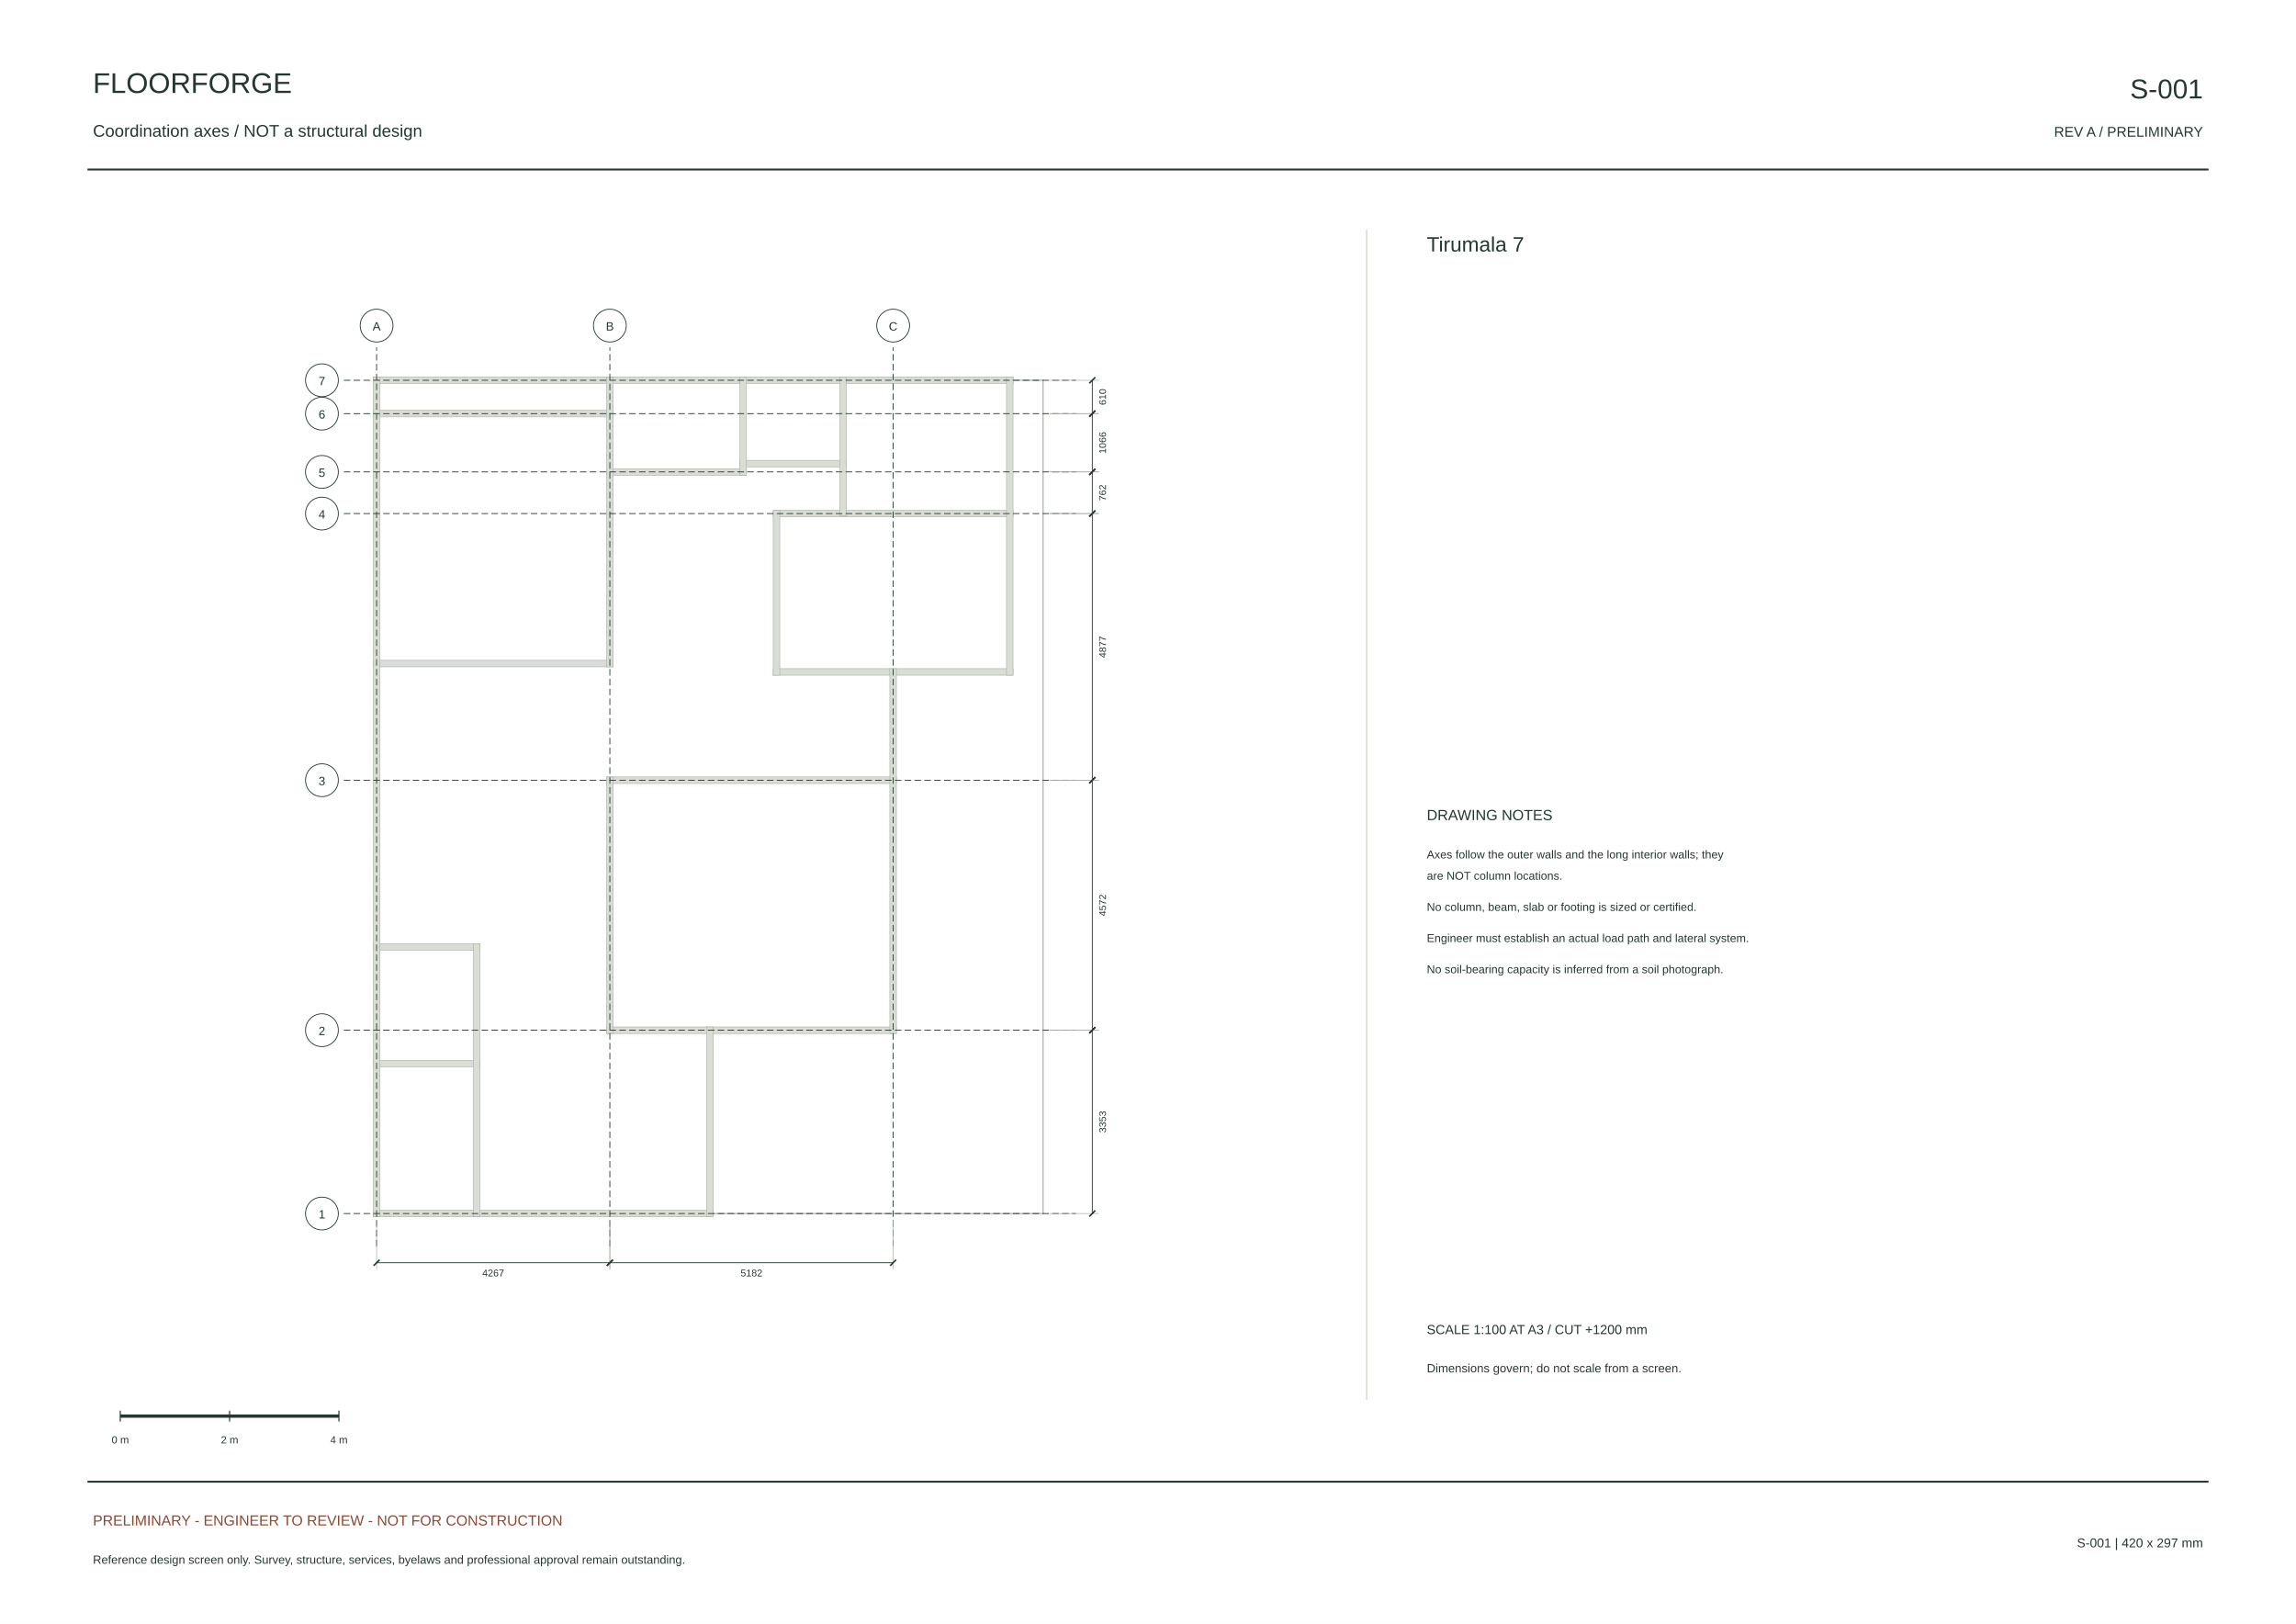
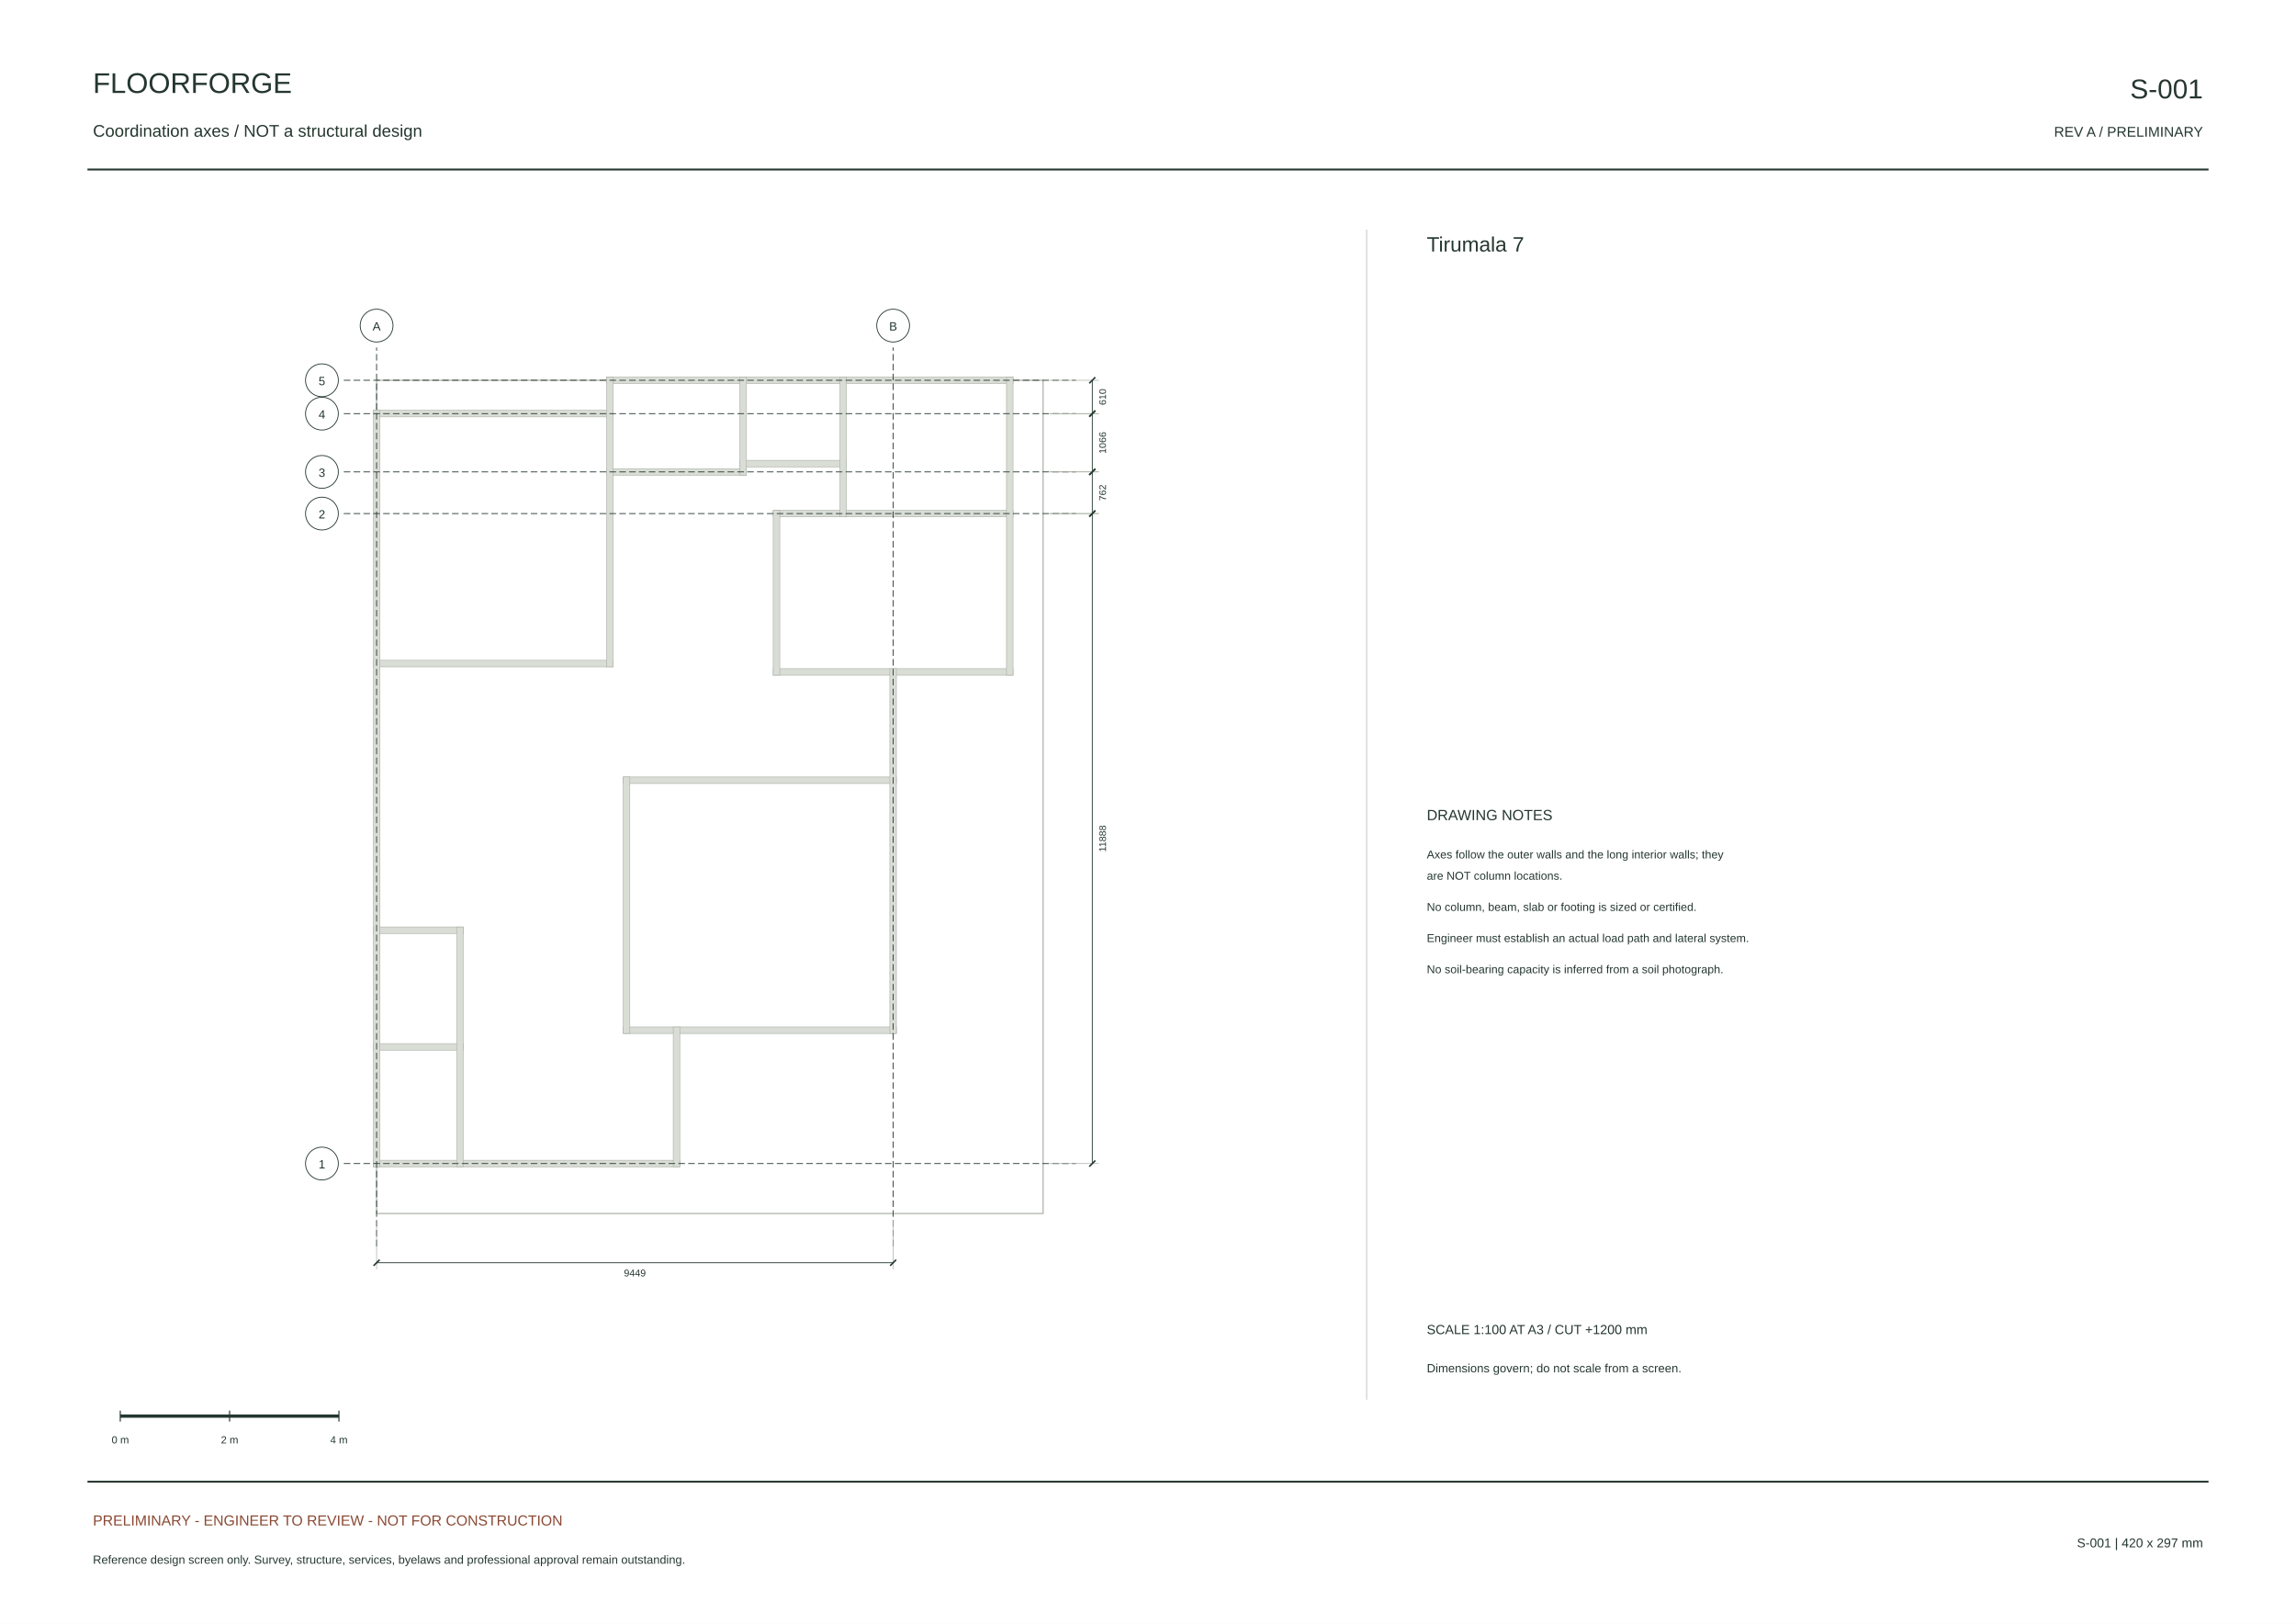
<svg xmlns="http://www.w3.org/2000/svg" width="420mm" height="297mm" viewBox="0 0 420 297">
  <rect width="420" height="297" fill="white" />
  <g font-family="Arial,Helvetica,sans-serif">
    <path d="M 16 31 H 404 M 16 271 H 404" stroke="#25372f" stroke-width=".35" />
    <text x="17" y="17" fill="#25372f" font-size="5.2" text-anchor="start">FLOORFORGE</text>
    <text x="17" y="25" fill="#25372f" font-size="3.1" text-anchor="start">Coordination axes / NOT a structural design</text>
    <text x="403" y="18" fill="#25372f" font-size="5" text-anchor="end">S-001</text>
    <text x="403" y="25" fill="#25372f" font-size="2.6" text-anchor="end">REV A / PRELIMINARY</text>
    <polygon points="190.81,221.95 190.81,69.55 68.89,69.55 68.89,221.95" fill="none" stroke="#a8afa4" stroke-width="0.2" />
-     <polygon points="184.714,68.95 185.314,68.95 185.314,70.15 68.89,70.15 68.29,70.15 68.29,68.95" fill="#d9ddd6" stroke="#a8afa4" stroke-width="0.1" />
+     <polygon points="184.714,68.95 185.314,68.95 185.314,70.15 111.562,70.15 110.962,70.15 110.962,68.95" fill="#d9ddd6" stroke="#a8afa4" stroke-width="0.1" />
    <polygon points="111.562,75.046 112.162,75.046 112.162,76.246 68.89,76.246 68.29,76.246 68.29,75.046" fill="#d9ddd6" stroke="#a8afa4" stroke-width="0.1" />
    <polygon points="154.234,84.19 154.834,84.19 154.834,85.39 135.946,85.39 135.346,85.39 135.346,84.19" fill="#d9ddd6" stroke="#a8afa4" stroke-width="0.1" />
    <polygon points="135.946,85.714 136.546,85.714 136.546,86.914 111.562,86.914 110.962,86.914 110.962,85.714" fill="#d9ddd6" stroke="#a8afa4" stroke-width="0.1" />
    <polygon points="184.714,93.334 185.314,93.334 185.314,94.534 142.042,94.534 141.442,94.534 141.442,93.334" fill="#d9ddd6" stroke="#a8afa4" stroke-width="0.1" />
    <polygon points="111.562,120.766 112.162,120.766 112.162,121.966 68.89,121.966 68.29,121.966 68.29,120.766" fill="#d9ddd6" stroke="#a8afa4" stroke-width="0.1" />
    <polygon points="184.714,122.29 185.314,122.29 185.314,123.49 142.042,123.49 141.442,123.49 141.442,122.29" fill="#d9ddd6" stroke="#a8afa4" stroke-width="0.1" />
-     <polygon points="163.378,142.102 163.978,142.102 163.978,143.302 111.562,143.302 110.962,143.302 110.962,142.102" fill="#d9ddd6" stroke="#a8afa4" stroke-width="0.1" />
-     <polygon points="87.178,172.582 87.778,172.582 87.778,173.782 68.89,173.782 68.29,173.782 68.29,172.582" fill="#d9ddd6" stroke="#a8afa4" stroke-width="0.1" />
-     <polygon points="163.378,187.822 163.978,187.822 163.978,189.022 111.562,189.022 110.962,189.022 110.962,187.822" fill="#d9ddd6" stroke="#a8afa4" stroke-width="0.1" />
-     <polygon points="87.178,193.918 87.778,193.918 87.778,195.118 68.89,195.118 68.29,195.118 68.29,193.918" fill="#d9ddd6" stroke="#a8afa4" stroke-width="0.1" />
-     <polygon points="129.85,221.35 130.45,221.35 130.45,222.55 68.89,222.55 68.29,222.55 68.29,221.35" fill="#d9ddd6" stroke="#a8afa4" stroke-width="0.1" />
+     <polygon points="163.378,142.102 163.978,142.102 163.978,143.302 114.61,143.302 114.01,143.302 114.01,142.102" fill="#d9ddd6" stroke="#a8afa4" stroke-width="0.1" />
+     <polygon points="84.13,169.534 84.73,169.534 84.73,170.734 68.89,170.734 68.29,170.734 68.29,169.534" fill="#d9ddd6" stroke="#a8afa4" stroke-width="0.1" />
+     <polygon points="163.378,187.822 163.978,187.822 163.978,189.022 114.61,189.022 114.01,189.022 114.01,187.822" fill="#d9ddd6" stroke="#a8afa4" stroke-width="0.1" />
+     <polygon points="84.13,190.87 84.73,190.87 84.73,192.07 68.89,192.07 68.29,192.07 68.29,190.87" fill="#d9ddd6" stroke="#a8afa4" stroke-width="0.1" />
+     <polygon points="123.754,212.206 124.354,212.206 124.354,213.406 68.89,213.406 68.29,213.406 68.29,212.206" fill="#d9ddd6" stroke="#a8afa4" stroke-width="0.1" />
    <polygon points="184.114,69.55 184.114,68.95 185.314,68.95 185.314,122.89 185.314,123.49 184.114,123.49" fill="#d9ddd6" stroke="#a8afa4" stroke-width="0.1" />
    <polygon points="162.778,122.89 162.778,122.29 163.978,122.29 163.978,188.422 163.978,189.022 162.778,189.022" fill="#d9ddd6" stroke="#a8afa4" stroke-width="0.1" />
-     <polygon points="153.634,69.55 153.634,68.95 154.834,68.95 154.834,93.751 154.834,94.351 153.634,94.351" fill="#d9ddd6" stroke="#a8afa4" stroke-width="0.1" />
+     <polygon points="153.634,69.55 153.634,68.95 154.834,68.95 154.834,93.934 154.834,94.534 153.634,94.534" fill="#d9ddd6" stroke="#a8afa4" stroke-width="0.1" />
    <polygon points="141.442,93.934 141.442,93.334 142.642,93.334 142.642,122.89 142.642,123.49 141.442,123.49" fill="#d9ddd6" stroke="#a8afa4" stroke-width="0.1" />
    <polygon points="135.346,69.55 135.346,68.95 136.546,68.95 136.546,86.314 136.546,86.914 135.346,86.914" fill="#d9ddd6" stroke="#a8afa4" stroke-width="0.1" />
-     <polygon points="129.25,188.422 129.25,187.822 130.45,187.822 130.45,221.95 130.45,222.55 129.25,222.55" fill="#d9ddd6" stroke="#a8afa4" stroke-width="0.1" />
+     <polygon points="123.154,188.422 123.154,187.822 124.354,187.822 124.354,212.806 124.354,213.406 123.154,213.406" fill="#d9ddd6" stroke="#a8afa4" stroke-width="0.1" />
+     <polygon points="114.01,142.702 114.01,142.102 115.21,142.102 115.21,188.422 115.21,189.022 114.01,189.022" fill="#d9ddd6" stroke="#a8afa4" stroke-width="0.1" />
    <polygon points="110.962,69.55 110.962,68.95 112.162,68.95 112.162,121.366 112.162,121.966 110.962,121.966" fill="#d9ddd6" stroke="#a8afa4" stroke-width="0.1" />
-     <polygon points="110.962,142.702 110.962,142.102 112.162,142.102 112.162,188.422 112.162,189.022 110.962,189.022" fill="#d9ddd6" stroke="#a8afa4" stroke-width="0.1" />
-     <polygon points="86.578,173.182 86.578,172.582 87.778,172.582 87.778,221.95 87.778,222.55 86.578,222.55" fill="#d9ddd6" stroke="#a8afa4" stroke-width="0.1" />
-     <polygon points="68.29,69.55 68.29,68.95 69.49,68.95 69.49,221.95 69.49,222.55 68.29,222.55" fill="#d9ddd6" stroke="#a8afa4" stroke-width="0.1" />
+     <polygon points="83.53,170.134 83.53,169.534 84.73,169.534 84.73,212.806 84.73,213.406 83.53,213.406" fill="#d9ddd6" stroke="#a8afa4" stroke-width="0.1" />
+     <polygon points="68.29,75.646 68.29,75.046 69.49,75.046 69.49,212.806 69.49,213.406 68.29,213.406" fill="#d9ddd6" stroke="#a8afa4" stroke-width="0.1" />
    <path d="M 68.89 227.95 L 68.89 63.55" fill="none" stroke="#25372f" stroke-width="0.15" stroke-dasharray="1.2 .6" />
    <circle cx="68.89" cy="59.55" r="3" fill="none" stroke="#25372f" stroke-width="0.15" />
    <text x="68.89" y="60.45" fill="#25372f" font-size="2.2" text-anchor="middle">A</text>
-     <path d="M 111.56 227.95 L 111.56 63.55" fill="none" stroke="#25372f" stroke-width="0.15" stroke-dasharray="1.2 .6" />
-     <circle cx="111.56" cy="59.55" r="3" fill="none" stroke="#25372f" stroke-width="0.15" />
-     <text x="111.56" y="60.45" fill="#25372f" font-size="2.2" text-anchor="middle">B</text>
    <path d="M 163.38 227.95 L 163.38 63.55" fill="none" stroke="#25372f" stroke-width="0.15" stroke-dasharray="1.2 .6" />
    <circle cx="163.38" cy="59.55" r="3" fill="none" stroke="#25372f" stroke-width="0.15" />
-     <text x="163.38" y="60.45" fill="#25372f" font-size="2.2" text-anchor="middle">C</text>
-     <path d="M 62.89 221.95 L 196.81 221.95" fill="none" stroke="#25372f" stroke-width="0.15" stroke-dasharray="1.2 .6" />
-     <circle cx="58.89" cy="221.95" r="3" fill="none" stroke="#25372f" stroke-width="0.15" />
-     <text x="58.89" y="222.85" fill="#25372f" font-size="2.2" text-anchor="middle">1</text>
-     <path d="M 62.89 188.42 L 196.81 188.42" fill="none" stroke="#25372f" stroke-width="0.15" stroke-dasharray="1.2 .6" />
-     <circle cx="58.89" cy="188.42" r="3" fill="none" stroke="#25372f" stroke-width="0.15" />
-     <text x="58.89" y="189.32" fill="#25372f" font-size="2.2" text-anchor="middle">2</text>
-     <path d="M 62.89 142.7 L 196.81 142.7" fill="none" stroke="#25372f" stroke-width="0.15" stroke-dasharray="1.2 .6" />
-     <circle cx="58.89" cy="142.7" r="3" fill="none" stroke="#25372f" stroke-width="0.15" />
-     <text x="58.89" y="143.6" fill="#25372f" font-size="2.2" text-anchor="middle">3</text>
+     <text x="163.38" y="60.45" fill="#25372f" font-size="2.2" text-anchor="middle">B</text>
+     <path d="M 62.89 212.81 L 196.81 212.81" fill="none" stroke="#25372f" stroke-width="0.15" stroke-dasharray="1.2 .6" />
+     <circle cx="58.89" cy="212.81" r="3" fill="none" stroke="#25372f" stroke-width="0.15" />
+     <text x="58.89" y="213.71" fill="#25372f" font-size="2.2" text-anchor="middle">1</text>
    <path d="M 62.89 93.93 L 196.81 93.93" fill="none" stroke="#25372f" stroke-width="0.15" stroke-dasharray="1.2 .6" />
    <circle cx="58.89" cy="93.93" r="3" fill="none" stroke="#25372f" stroke-width="0.15" />
-     <text x="58.89" y="94.83" fill="#25372f" font-size="2.2" text-anchor="middle">4</text>
+     <text x="58.89" y="94.83" fill="#25372f" font-size="2.2" text-anchor="middle">2</text>
    <path d="M 62.89 86.31 L 196.81 86.31" fill="none" stroke="#25372f" stroke-width="0.15" stroke-dasharray="1.2 .6" />
    <circle cx="58.89" cy="86.31" r="3" fill="none" stroke="#25372f" stroke-width="0.15" />
-     <text x="58.89" y="87.21" fill="#25372f" font-size="2.2" text-anchor="middle">5</text>
+     <text x="58.89" y="87.21" fill="#25372f" font-size="2.2" text-anchor="middle">3</text>
    <path d="M 62.89 75.65 L 196.81 75.65" fill="none" stroke="#25372f" stroke-width="0.15" stroke-dasharray="1.2 .6" />
    <circle cx="58.89" cy="75.65" r="3" fill="none" stroke="#25372f" stroke-width="0.15" />
-     <text x="58.89" y="76.55" fill="#25372f" font-size="2.2" text-anchor="middle">6</text>
+     <text x="58.89" y="76.55" fill="#25372f" font-size="2.2" text-anchor="middle">4</text>
    <path d="M 62.89 69.55 L 196.81 69.55" fill="none" stroke="#25372f" stroke-width="0.15" stroke-dasharray="1.2 .6" />
    <circle cx="58.89" cy="69.55" r="3" fill="none" stroke="#25372f" stroke-width="0.15" />
-     <text x="58.89" y="70.45" fill="#25372f" font-size="2.2" text-anchor="middle">7</text>
+     <text x="58.89" y="70.45" fill="#25372f" font-size="2.2" text-anchor="middle">5</text>
    <path d="M 68.89 223.15 L 68.89 232.15" fill="none" stroke="#a8afa4" stroke-width="0.12" />
-     <path d="M 111.56 223.15 L 111.56 232.15" fill="none" stroke="#a8afa4" stroke-width="0.12" />
-     <path d="M 68.89 230.95 L 111.56 230.95" fill="none" stroke="#25372f" stroke-width="0.15" />
+     <path d="M 163.38 223.15 L 163.38 232.15" fill="none" stroke="#a8afa4" stroke-width="0.12" />
+     <path d="M 68.89 230.95 L 163.38 230.95" fill="none" stroke="#25372f" stroke-width="0.15" />
    <path d="M 68.34 231.5 L 69.44 230.4" fill="none" stroke="#25372f" stroke-width="0.28" />
-     <path d="M 111.01 231.5 L 112.11 230.4" fill="none" stroke="#25372f" stroke-width="0.28" />
-     <text x="90.225" y="233.45" fill="#25372f" font-size="1.8" text-anchor="middle">4267</text>
-     <path d="M 111.56 223.15 L 111.56 232.15" fill="none" stroke="#a8afa4" stroke-width="0.12" />
-     <path d="M 163.38 223.15 L 163.38 232.15" fill="none" stroke="#a8afa4" stroke-width="0.12" />
-     <path d="M 111.56 230.95 L 163.38 230.95" fill="none" stroke="#25372f" stroke-width="0.15" />
-     <path d="M 111.01 231.5 L 112.11 230.4" fill="none" stroke="#25372f" stroke-width="0.28" />
    <path d="M 162.83 231.5 L 163.93 230.4" fill="none" stroke="#25372f" stroke-width="0.28" />
-     <text x="137.47" y="233.45" fill="#25372f" font-size="1.8" text-anchor="middle">5182</text>
-     <path d="M 192.01 221.95 L 201.01 221.95" fill="none" stroke="#a8afa4" stroke-width="0.12" />
-     <path d="M 192.01 188.42 L 201.01 188.42" fill="none" stroke="#a8afa4" stroke-width="0.12" />
-     <path d="M 199.81 221.95 L 199.81 188.42" fill="none" stroke="#25372f" stroke-width="0.15" />
-     <path d="M 199.26 222.5 L 200.36 221.4" fill="none" stroke="#25372f" stroke-width="0.28" />
-     <path d="M 199.26 188.97 L 200.36 187.87" fill="none" stroke="#25372f" stroke-width="0.28" />
-     <text x="202.31" y="205.185" fill="#25372f" font-size="1.8" text-anchor="middle" transform="rotate(-90.0 202.31 205.185)">3353</text>
-     <path d="M 192.01 188.42 L 201.01 188.42" fill="none" stroke="#a8afa4" stroke-width="0.12" />
-     <path d="M 192.01 142.7 L 201.01 142.7" fill="none" stroke="#a8afa4" stroke-width="0.12" />
-     <path d="M 199.81 188.42 L 199.81 142.7" fill="none" stroke="#25372f" stroke-width="0.15" />
-     <path d="M 199.26 188.97 L 200.36 187.87" fill="none" stroke="#25372f" stroke-width="0.28" />
-     <path d="M 199.26 143.25 L 200.36 142.15" fill="none" stroke="#25372f" stroke-width="0.28" />
-     <text x="202.31" y="165.56" fill="#25372f" font-size="1.8" text-anchor="middle" transform="rotate(-90.0 202.31 165.56)">4572</text>
-     <path d="M 192.01 142.7 L 201.01 142.7" fill="none" stroke="#a8afa4" stroke-width="0.12" />
+     <text x="116.135" y="233.45" fill="#25372f" font-size="1.8" text-anchor="middle">9449</text>
+     <path d="M 192.01 212.81 L 201.01 212.81" fill="none" stroke="#a8afa4" stroke-width="0.12" />
    <path d="M 192.01 93.93 L 201.01 93.93" fill="none" stroke="#a8afa4" stroke-width="0.12" />
-     <path d="M 199.81 142.7 L 199.81 93.93" fill="none" stroke="#25372f" stroke-width="0.15" />
-     <path d="M 199.26 143.25 L 200.36 142.15" fill="none" stroke="#25372f" stroke-width="0.28" />
+     <path d="M 199.81 212.81 L 199.81 93.93" fill="none" stroke="#25372f" stroke-width="0.15" />
+     <path d="M 199.26 213.36 L 200.36 212.26" fill="none" stroke="#25372f" stroke-width="0.28" />
    <path d="M 199.26 94.48 L 200.36 93.38" fill="none" stroke="#25372f" stroke-width="0.28" />
-     <text x="202.31" y="118.315" fill="#25372f" font-size="1.8" text-anchor="middle" transform="rotate(-90.0 202.31 118.315)">4877</text>
+     <text x="202.31" y="153.37" fill="#25372f" font-size="1.8" text-anchor="middle" transform="rotate(-90.0 202.31 153.37)">11888</text>
    <path d="M 192.01 93.93 L 201.01 93.93" fill="none" stroke="#a8afa4" stroke-width="0.12" />
    <path d="M 192.01 86.31 L 201.01 86.31" fill="none" stroke="#a8afa4" stroke-width="0.12" />
    <path d="M 199.81 93.93 L 199.81 86.31" fill="none" stroke="#25372f" stroke-width="0.15" />
    <path d="M 199.26 94.48 L 200.36 93.38" fill="none" stroke="#25372f" stroke-width="0.28" />
    <path d="M 199.26 86.86 L 200.36 85.76" fill="none" stroke="#25372f" stroke-width="0.28" />
    <text x="202.31" y="90.12" fill="#25372f" font-size="1.8" text-anchor="middle" transform="rotate(-90.0 202.31 90.12)">762</text>
    <path d="M 192.01 86.31 L 201.01 86.31" fill="none" stroke="#a8afa4" stroke-width="0.12" />
    <path d="M 192.01 75.65 L 201.01 75.65" fill="none" stroke="#a8afa4" stroke-width="0.12" />
    <path d="M 199.81 86.31 L 199.81 75.65" fill="none" stroke="#25372f" stroke-width="0.15" />
    <path d="M 199.26 86.86 L 200.36 85.76" fill="none" stroke="#25372f" stroke-width="0.28" />
    <path d="M 199.26 76.2 L 200.36 75.1" fill="none" stroke="#25372f" stroke-width="0.28" />
    <text x="202.31" y="80.98" fill="#25372f" font-size="1.8" text-anchor="middle" transform="rotate(-90.0 202.31 80.98)">1066</text>
    <path d="M 192.01 75.65 L 201.01 75.65" fill="none" stroke="#a8afa4" stroke-width="0.12" />
    <path d="M 192.01 69.55 L 201.01 69.55" fill="none" stroke="#a8afa4" stroke-width="0.12" />
    <path d="M 199.81 75.65 L 199.81 69.55" fill="none" stroke="#25372f" stroke-width="0.15" />
    <path d="M 199.26 76.2 L 200.36 75.1" fill="none" stroke="#25372f" stroke-width="0.28" />
    <path d="M 199.26 70.1 L 200.36 69" fill="none" stroke="#25372f" stroke-width="0.28" />
    <text x="202.31" y="72.6" fill="#25372f" font-size="1.8" text-anchor="middle" transform="rotate(-90.0 202.31 72.6)">610</text>
    <path d="M 250 42 V 256" stroke="#c9d0c7" stroke-width=".2" />
    <text x="261" y="46" fill="#25372f" font-size="3.8" text-anchor="start">Tirumala 7</text>
    <text x="261" y="150" fill="#25372f" font-size="2.7" text-anchor="start">DRAWING NOTES</text>
    <text x="261" y="157" fill="#25372f" font-size="2.1" text-anchor="start">Axes follow the outer walls and the long interior walls; they</text>
    <text x="261" y="160.9" fill="#25372f" font-size="2.1" text-anchor="start">are NOT column locations.</text>
    <text x="261" y="166.6" fill="#25372f" font-size="2.1" text-anchor="start">No column, beam, slab or footing is sized or certified.</text>
    <text x="261" y="172.3" fill="#25372f" font-size="2.1" text-anchor="start">Engineer must establish an actual load path and lateral system.</text>
    <text x="261" y="178" fill="#25372f" font-size="2.1" text-anchor="start">No soil-bearing capacity is inferred from a soil photograph.</text>
    <text x="261" y="244" fill="#25372f" font-size="2.4" text-anchor="start">SCALE 1:100 AT A3 / CUT +1200 mm</text>
    <text x="261" y="251" fill="#25372f" font-size="2.2" text-anchor="start">Dimensions govern; do not scale from a screen.</text>
    <path d="M 22 259 H 62.0" stroke="#25372f" stroke-width=".6" />
    <path d="M 22.0 258 V 260" stroke="#25372f" stroke-width=".2" />
    <text x="22" y="264" fill="#25372f" font-size="1.9" text-anchor="middle">0 m</text>
    <path d="M 42.0 258 V 260" stroke="#25372f" stroke-width=".2" />
    <text x="42" y="264" fill="#25372f" font-size="1.9" text-anchor="middle">2 m</text>
    <path d="M 62.0 258 V 260" stroke="#25372f" stroke-width=".2" />
    <text x="62" y="264" fill="#25372f" font-size="1.9" text-anchor="middle">4 m</text>
    <text x="17" y="279" fill="#8a4933" font-size="2.65" text-anchor="start">PRELIMINARY - ENGINEER TO REVIEW - NOT FOR CONSTRUCTION</text>
    <text x="17" y="286" fill="#25372f" font-size="2.15" text-anchor="start">Reference design screen only. Survey, structure, services, byelaws and professional approval remain outstanding.</text>
    <text x="403" y="283" fill="#25372f" font-size="2.35" text-anchor="end">S-001  |  420 x 297 mm</text>
  </g>
</svg>
